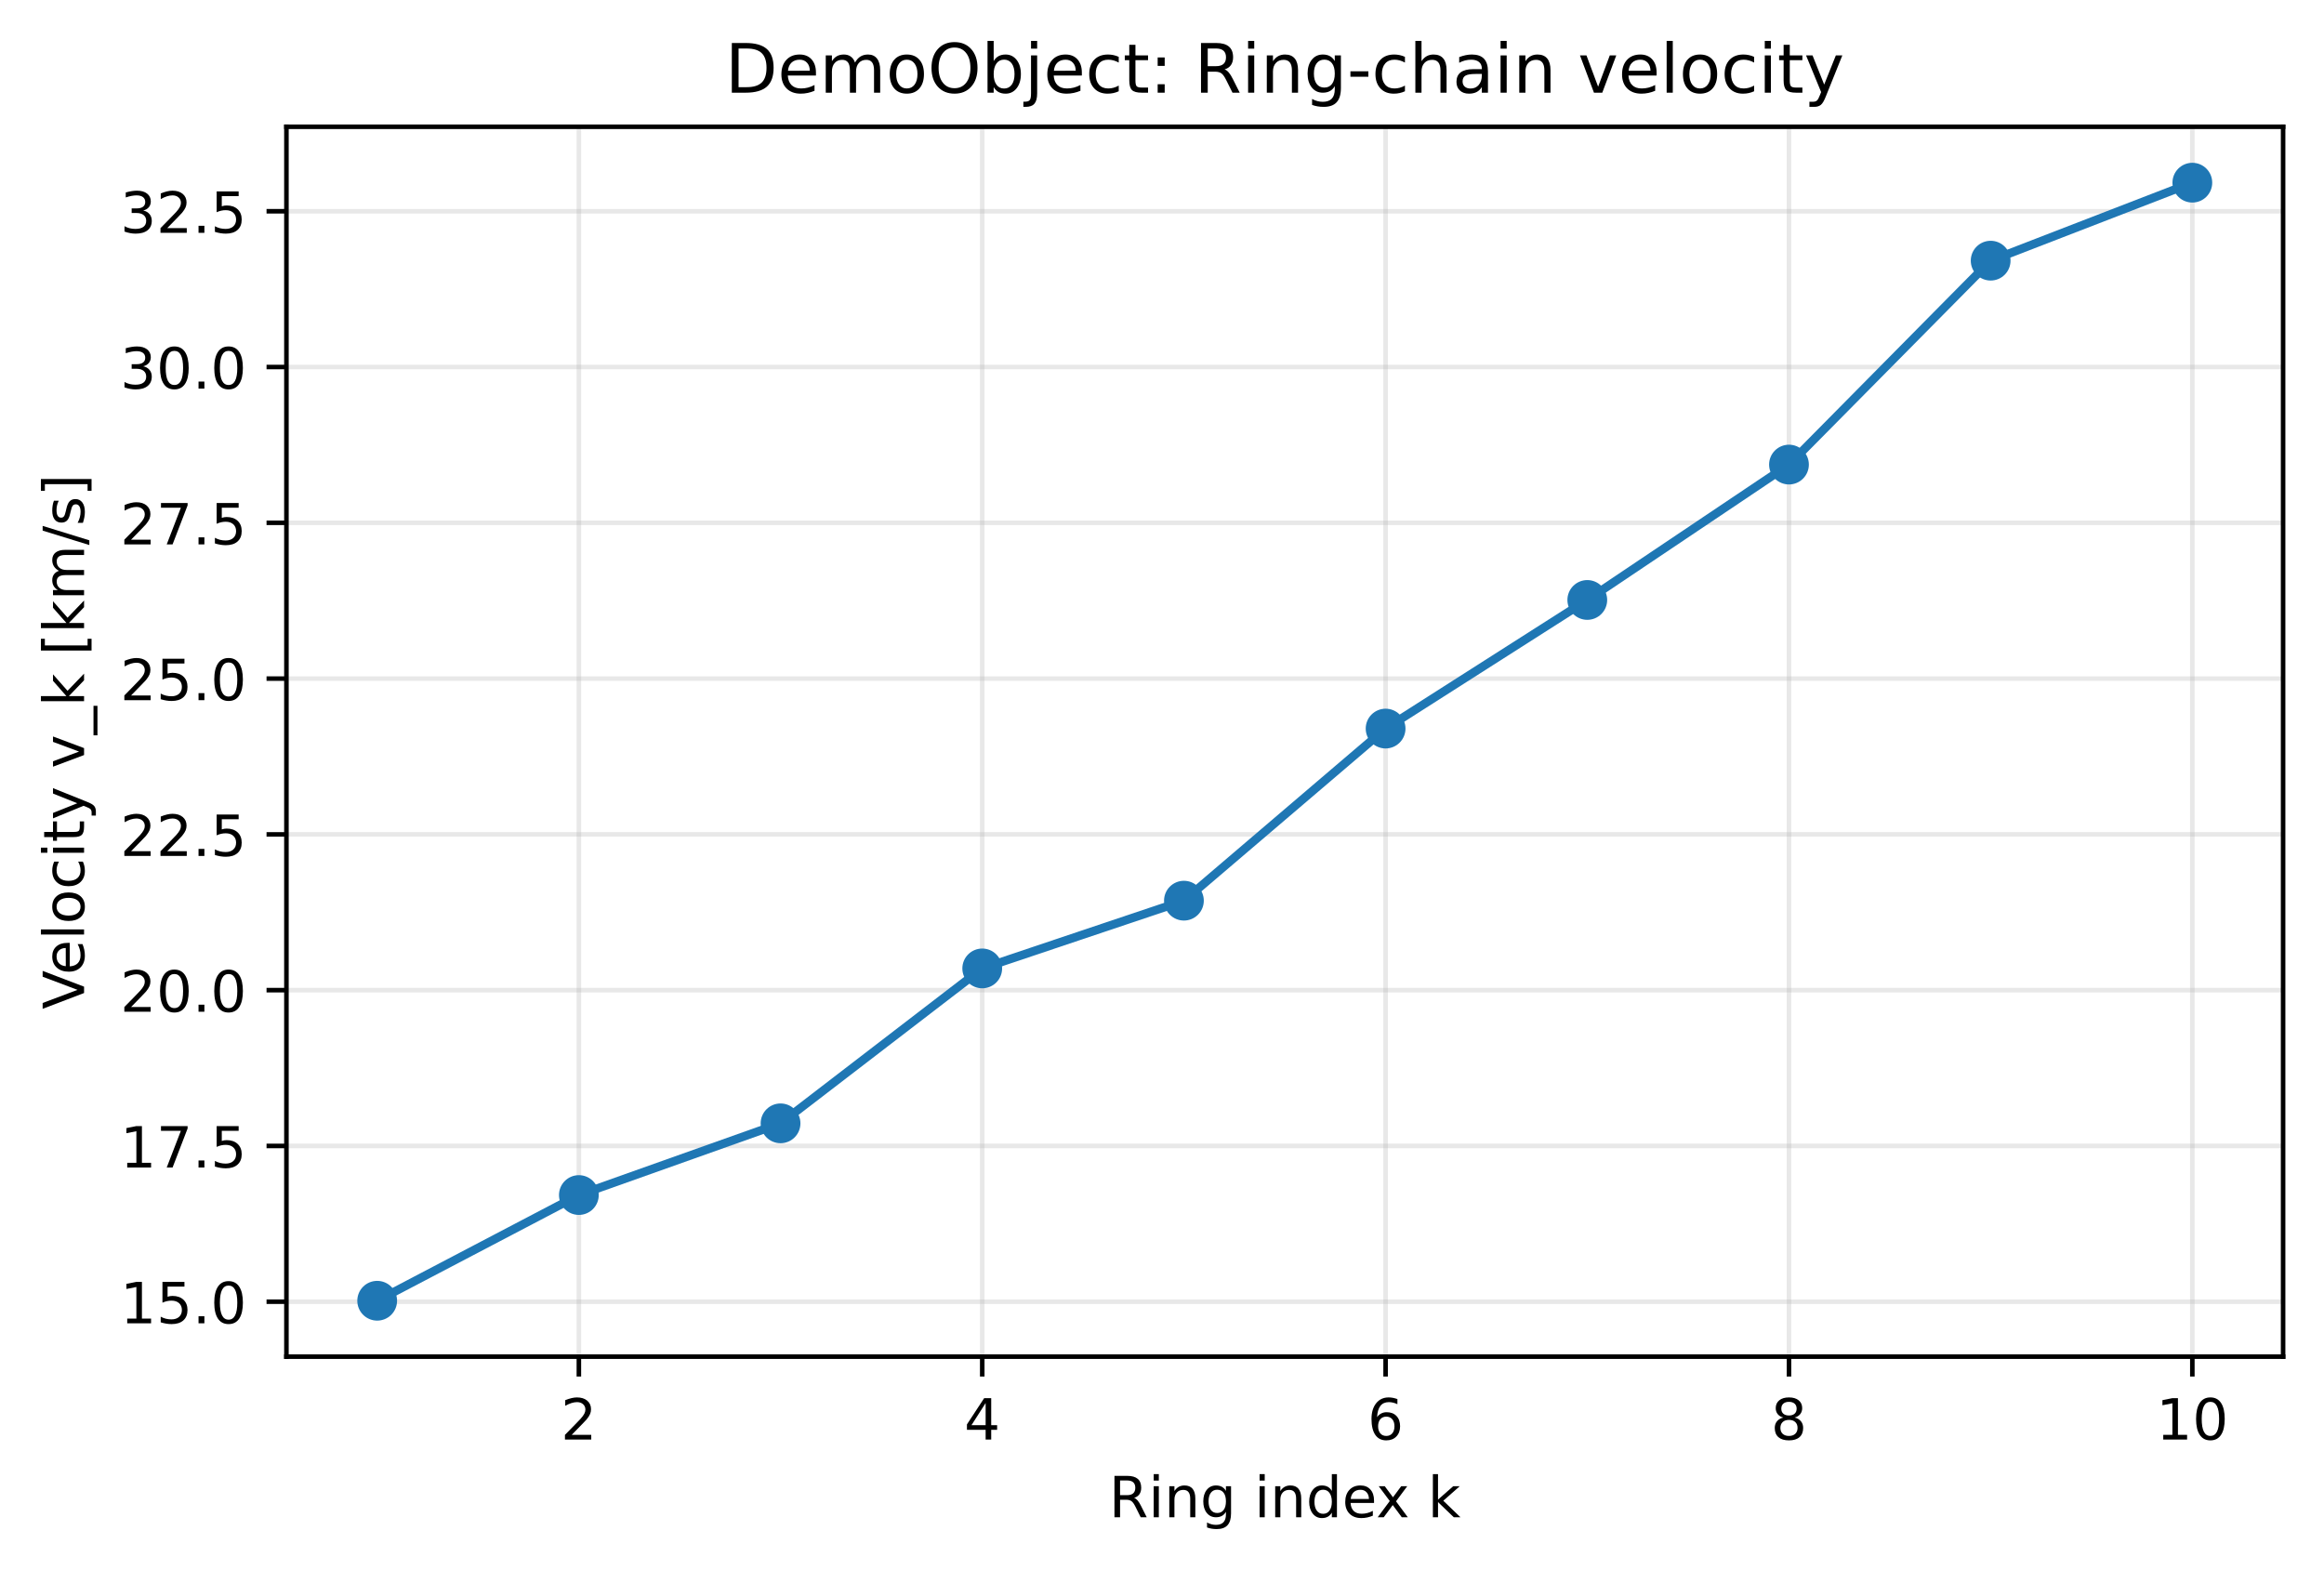
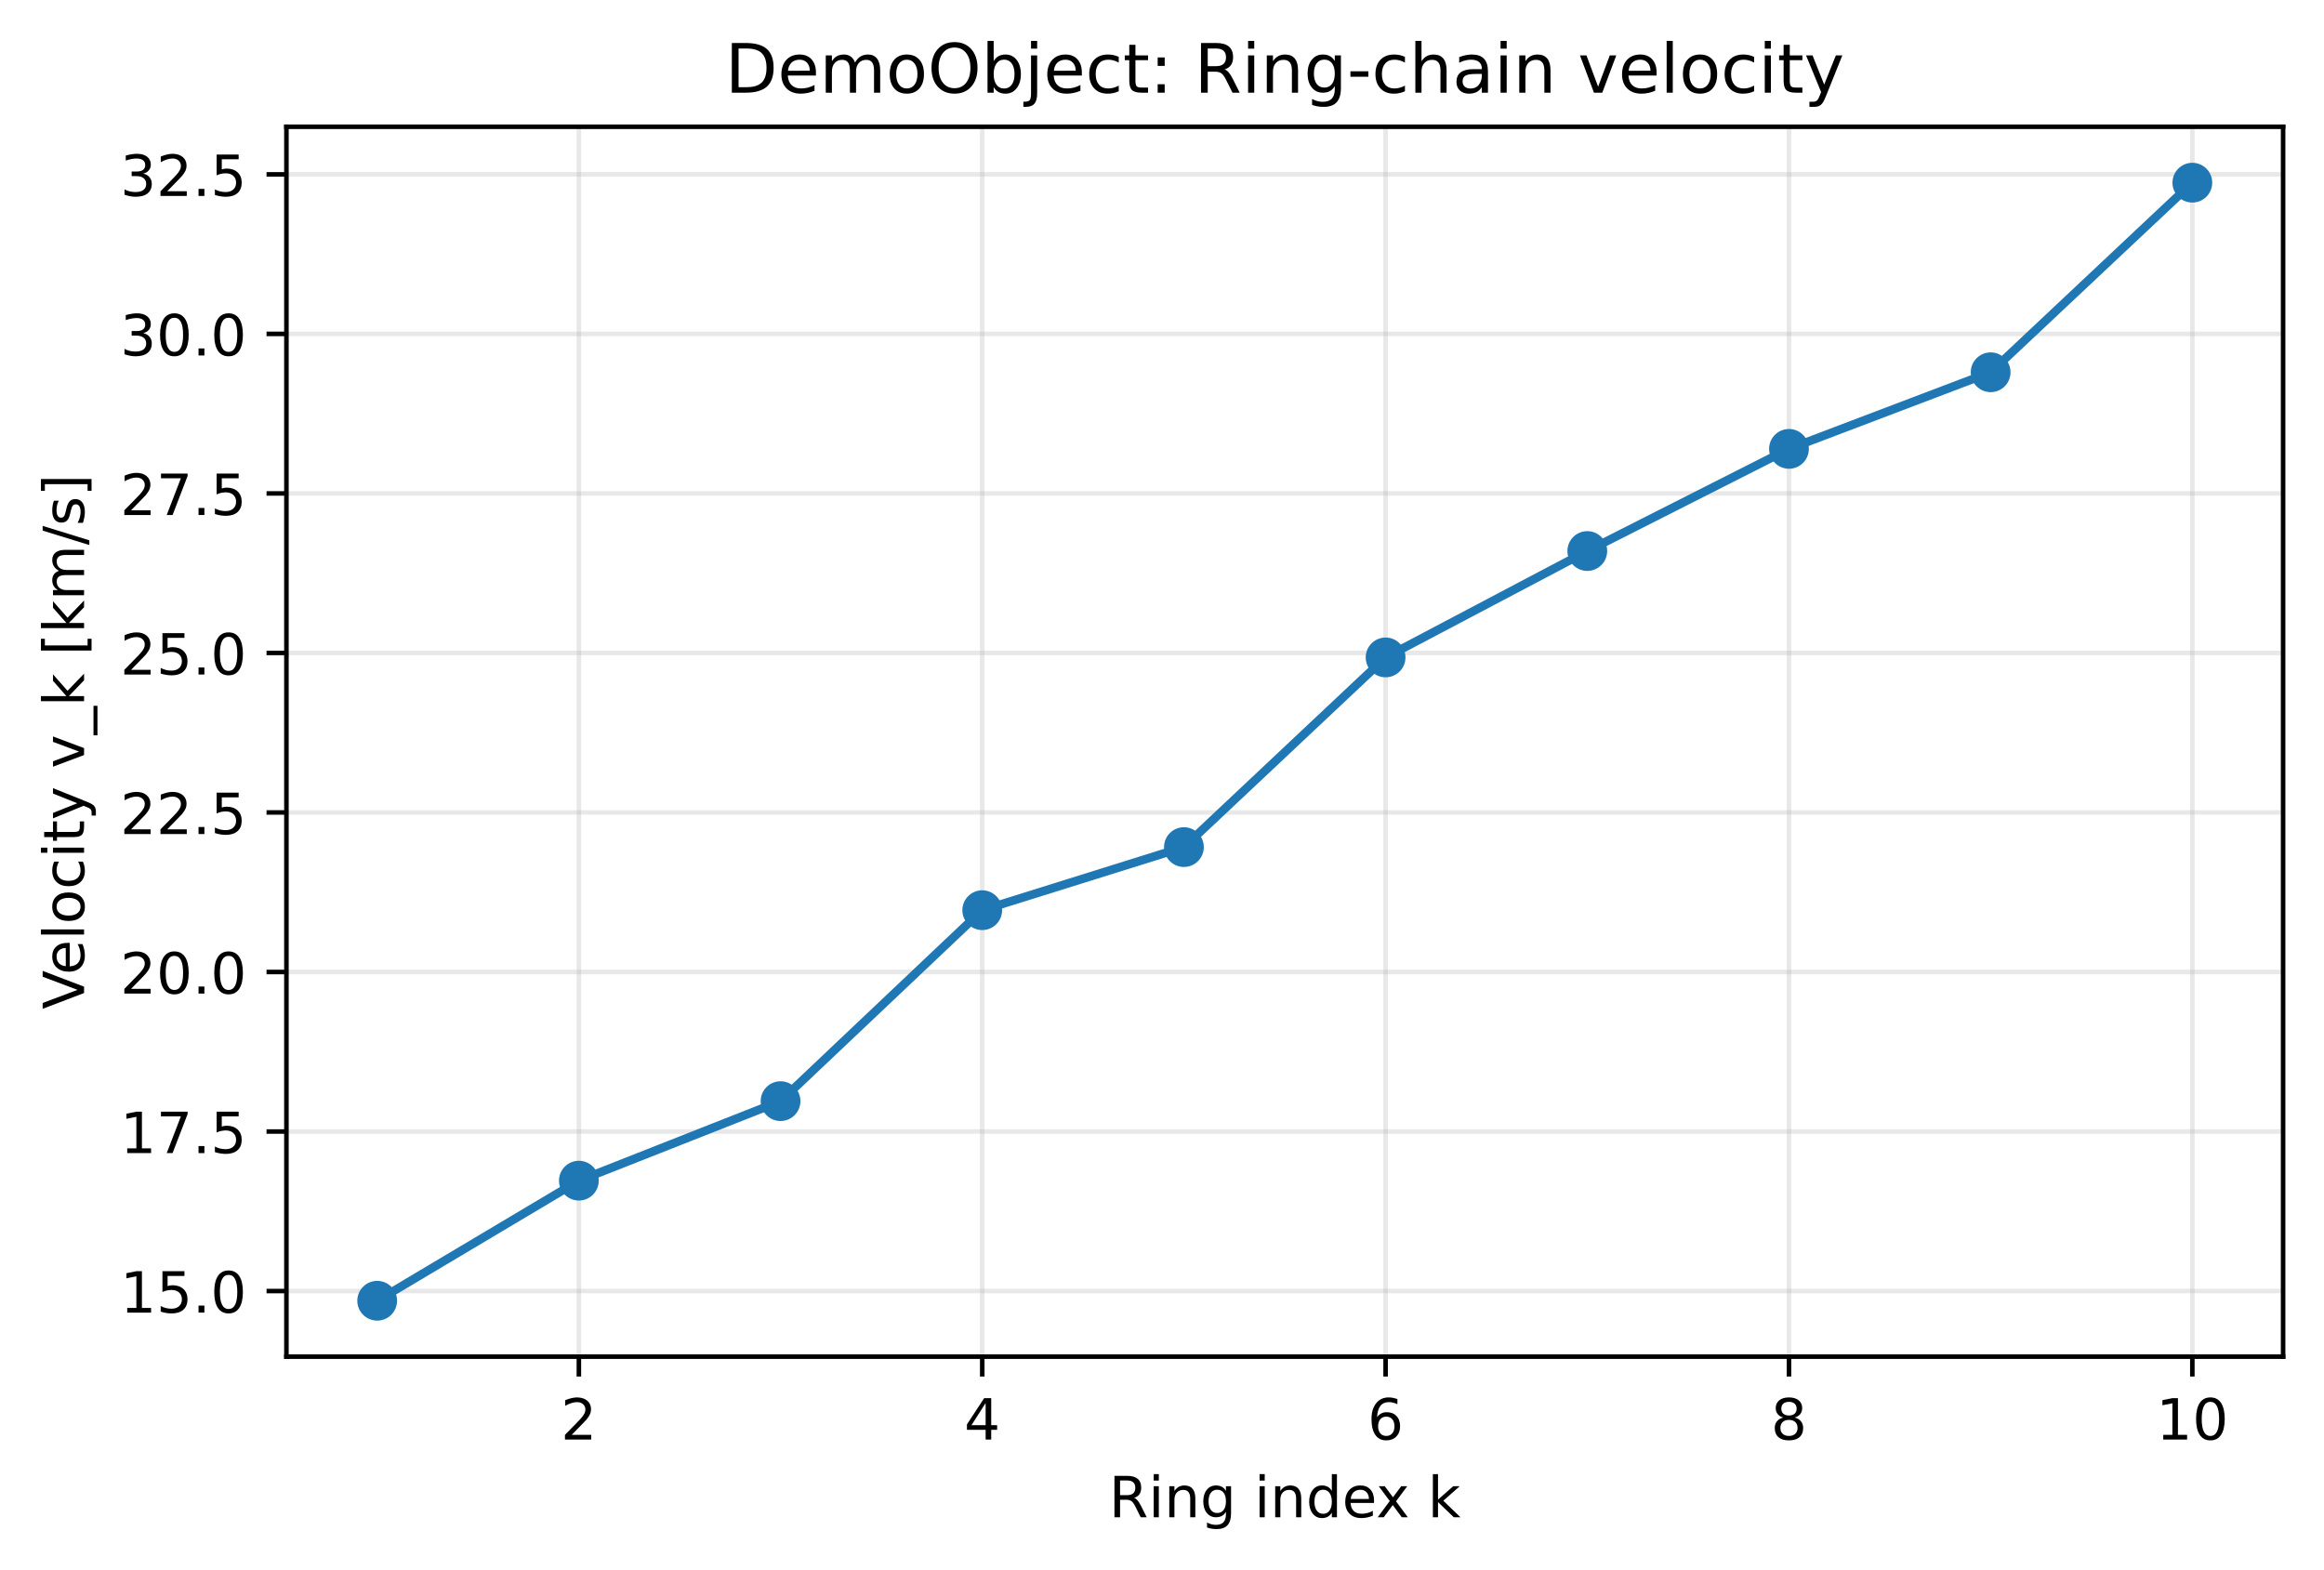
<svg xmlns="http://www.w3.org/2000/svg" xmlns:xlink="http://www.w3.org/1999/xlink" width="409.118pt" height="276.396pt" viewBox="0 0 409.118 276.396" version="1.1">
  <defs>
    <style type="text/css">*{stroke-linejoin: round; stroke-linecap: butt}</style>
  </defs>
  <g id="figure_1">
    <g id="patch_1">
      <path d="M 0 276.396  L 409.118 276.396  L 409.118 0  L 0 0  z " style="fill: #ffffff" />
    </g>
    <g id="axes_1">
      <g id="patch_2">
        <path d="M 50.422 238.84  L 401.918 238.84  L 401.918 22.318  L 50.422 22.318  z " style="fill: #ffffff" />
      </g>
      <g id="matplotlib.axis_1">
        <g id="xtick_1">
          <g id="line2d_1">
-             <path d="M 101.904 238.84  L 101.904 22.318  " clip-path="url(#p3a90d62d83)" style="fill: none; stroke: #b0b0b0; stroke-opacity: 0.3; stroke-width: 0.8; stroke-linecap: square" />
+             <path d="M 101.904 238.84  L 101.904 22.318  " clip-path="url(#p5561b5c5c7)" style="fill: none; stroke: #b0b0b0; stroke-opacity: 0.3; stroke-width: 0.8; stroke-linecap: square" />
          </g>
          <g id="line2d_2">
            <defs>
-               <path id="m80e7e30680" d="M 0 0  L 0 3.5  " style="stroke: #000000; stroke-width: 0.8" />
+               <path id="m9ebbf8b0f2" d="M 0 0  L 0 3.5  " style="stroke: #000000; stroke-width: 0.8" />
            </defs>
            <g>
-               <use xlink:href="#m80e7e30680" x="101.904" y="238.84" style="stroke: #000000; stroke-width: 0.8" />
+               <use xlink:href="#m9ebbf8b0f2" x="101.904" y="238.84" style="stroke: #000000; stroke-width: 0.8" />
            </g>
          </g>
          <g id="text_1">
            <g transform="translate(98.72237 253.4381) scale(0.1 -0.1)">
              <defs>
                <path id="DejaVuSans-32" d="M 1228 531  L 3431 531  L 3431 0  L 469 0  L 469 531  Q 828 903 1448 1529  Q 2069 2156 2228 2338  Q 2531 2678 2651 2914  Q 2772 3150 2772 3378  Q 2772 3750 2511 3984  Q 2250 4219 1831 4219  Q 1534 4219 1204 4116  Q 875 4013 500 3803  L 500 4441  Q 881 4594 1212 4672  Q 1544 4750 1819 4750  Q 2544 4750 2975 4387  Q 3406 4025 3406 3419  Q 3406 3131 3298 2873  Q 3191 2616 2906 2266  Q 2828 2175 2409 1742  Q 1991 1309 1228 531  z " transform="scale(0.015625)" />
              </defs>
              <use xlink:href="#DejaVuSans-32" />
            </g>
          </g>
        </g>
        <g id="xtick_2">
          <g id="line2d_3">
-             <path d="M 172.913 238.84  L 172.913 22.318  " clip-path="url(#p3a90d62d83)" style="fill: none; stroke: #b0b0b0; stroke-opacity: 0.3; stroke-width: 0.8; stroke-linecap: square" />
+             <path d="M 172.913 238.84  L 172.913 22.318  " clip-path="url(#p5561b5c5c7)" style="fill: none; stroke: #b0b0b0; stroke-opacity: 0.3; stroke-width: 0.8; stroke-linecap: square" />
          </g>
          <g id="line2d_4">
            <g>
-               <use xlink:href="#m80e7e30680" x="172.913" y="238.84" style="stroke: #000000; stroke-width: 0.8" />
+               <use xlink:href="#m9ebbf8b0f2" x="172.913" y="238.84" style="stroke: #000000; stroke-width: 0.8" />
            </g>
          </g>
          <g id="text_2">
            <g transform="translate(169.7317 253.4381) scale(0.1 -0.1)">
              <defs>
                <path id="DejaVuSans-34" d="M 2419 4116  L 825 1625  L 2419 1625  L 2419 4116  z M 2253 4666  L 3047 4666  L 3047 1625  L 3713 1625  L 3713 1100  L 3047 1100  L 3047 0  L 2419 0  L 2419 1100  L 313 1100  L 313 1709  L 2253 4666  z " transform="scale(0.015625)" />
              </defs>
              <use xlink:href="#DejaVuSans-34" />
            </g>
          </g>
        </g>
        <g id="xtick_3">
          <g id="line2d_5">
-             <path d="M 243.922 238.84  L 243.922 22.318  " clip-path="url(#p3a90d62d83)" style="fill: none; stroke: #b0b0b0; stroke-opacity: 0.3; stroke-width: 0.8; stroke-linecap: square" />
+             <path d="M 243.922 238.84  L 243.922 22.318  " clip-path="url(#p5561b5c5c7)" style="fill: none; stroke: #b0b0b0; stroke-opacity: 0.3; stroke-width: 0.8; stroke-linecap: square" />
          </g>
          <g id="line2d_6">
            <g>
-               <use xlink:href="#m80e7e30680" x="243.922" y="238.84" style="stroke: #000000; stroke-width: 0.8" />
+               <use xlink:href="#m9ebbf8b0f2" x="243.922" y="238.84" style="stroke: #000000; stroke-width: 0.8" />
            </g>
          </g>
          <g id="text_3">
            <g transform="translate(240.741 253.4381) scale(0.1 -0.1)">
              <defs>
                <path id="DejaVuSans-36" d="M 2113 2584  Q 1688 2584 1439 2293  Q 1191 2003 1191 1497  Q 1191 994 1439 701  Q 1688 409 2113 409  Q 2538 409 2786 701  Q 3034 994 3034 1497  Q 3034 2003 2786 2293  Q 2538 2584 2113 2584  z M 3366 4563  L 3366 3988  Q 3128 4100 2886 4159  Q 2644 4219 2406 4219  Q 1781 4219 1451 3797  Q 1122 3375 1075 2522  Q 1259 2794 1537 2939  Q 1816 3084 2150 3084  Q 2853 3084 3261 2657  Q 3669 2231 3669 1497  Q 3669 778 3244 343  Q 2819 -91 2113 -91  Q 1303 -91 875 529  Q 447 1150 447 2328  Q 447 3434 972 4092  Q 1497 4750 2381 4750  Q 2619 4750 2861 4703  Q 3103 4656 3366 4563  z " transform="scale(0.015625)" />
              </defs>
              <use xlink:href="#DejaVuSans-36" />
            </g>
          </g>
        </g>
        <g id="xtick_4">
          <g id="line2d_7">
-             <path d="M 314.932 238.84  L 314.932 22.318  " clip-path="url(#p3a90d62d83)" style="fill: none; stroke: #b0b0b0; stroke-opacity: 0.3; stroke-width: 0.8; stroke-linecap: square" />
+             <path d="M 314.932 238.84  L 314.932 22.318  " clip-path="url(#p5561b5c5c7)" style="fill: none; stroke: #b0b0b0; stroke-opacity: 0.3; stroke-width: 0.8; stroke-linecap: square" />
          </g>
          <g id="line2d_8">
            <g>
-               <use xlink:href="#m80e7e30680" x="314.932" y="238.84" style="stroke: #000000; stroke-width: 0.8" />
+               <use xlink:href="#m9ebbf8b0f2" x="314.932" y="238.84" style="stroke: #000000; stroke-width: 0.8" />
            </g>
          </g>
          <g id="text_4">
            <g transform="translate(311.7503 253.4381) scale(0.1 -0.1)">
              <defs>
                <path id="DejaVuSans-38" d="M 2034 2216  Q 1584 2216 1326 1975  Q 1069 1734 1069 1313  Q 1069 891 1326 650  Q 1584 409 2034 409  Q 2484 409 2743 651  Q 3003 894 3003 1313  Q 3003 1734 2745 1975  Q 2488 2216 2034 2216  z M 1403 2484  Q 997 2584 770 2862  Q 544 3141 544 3541  Q 544 4100 942 4425  Q 1341 4750 2034 4750  Q 2731 4750 3128 4425  Q 3525 4100 3525 3541  Q 3525 3141 3298 2862  Q 3072 2584 2669 2484  Q 3125 2378 3379 2068  Q 3634 1759 3634 1313  Q 3634 634 3220 271  Q 2806 -91 2034 -91  Q 1263 -91 848 271  Q 434 634 434 1313  Q 434 1759 690 2068  Q 947 2378 1403 2484  z M 1172 3481  Q 1172 3119 1398 2916  Q 1625 2713 2034 2713  Q 2441 2713 2670 2916  Q 2900 3119 2900 3481  Q 2900 3844 2670 4047  Q 2441 4250 2034 4250  Q 1625 4250 1398 4047  Q 1172 3844 1172 3481  z " transform="scale(0.015625)" />
              </defs>
              <use xlink:href="#DejaVuSans-38" />
            </g>
          </g>
        </g>
        <g id="xtick_5">
          <g id="line2d_9">
-             <path d="M 385.941 238.84  L 385.941 22.318  " clip-path="url(#p3a90d62d83)" style="fill: none; stroke: #b0b0b0; stroke-opacity: 0.3; stroke-width: 0.8; stroke-linecap: square" />
+             <path d="M 385.941 238.84  L 385.941 22.318  " clip-path="url(#p5561b5c5c7)" style="fill: none; stroke: #b0b0b0; stroke-opacity: 0.3; stroke-width: 0.8; stroke-linecap: square" />
          </g>
          <g id="line2d_10">
            <g>
-               <use xlink:href="#m80e7e30680" x="385.941" y="238.84" style="stroke: #000000; stroke-width: 0.8" />
+               <use xlink:href="#m9ebbf8b0f2" x="385.941" y="238.84" style="stroke: #000000; stroke-width: 0.8" />
            </g>
          </g>
          <g id="text_5">
            <g transform="translate(379.5783 253.4381) scale(0.1 -0.1)">
              <defs>
                <path id="DejaVuSans-31" d="M 794 531  L 1825 531  L 1825 4091  L 703 3866  L 703 4441  L 1819 4666  L 2450 4666  L 2450 531  L 3481 531  L 3481 0  L 794 0  L 794 531  z " transform="scale(0.015625)" />
                <path id="DejaVuSans-30" d="M 2034 4250  Q 1547 4250 1301 3770  Q 1056 3291 1056 2328  Q 1056 1369 1301 889  Q 1547 409 2034 409  Q 2525 409 2770 889  Q 3016 1369 3016 2328  Q 3016 3291 2770 3770  Q 2525 4250 2034 4250  z M 2034 4750  Q 2819 4750 3233 4129  Q 3647 3509 3647 2328  Q 3647 1150 3233 529  Q 2819 -91 2034 -91  Q 1250 -91 836 529  Q 422 1150 422 2328  Q 422 3509 836 4129  Q 1250 4750 2034 4750  z " transform="scale(0.015625)" />
              </defs>
              <use xlink:href="#DejaVuSans-31" />
              <use xlink:href="#DejaVuSans-30" transform="translate(63.62305 0)" />
            </g>
          </g>
        </g>
        <g id="text_6">
          <g transform="translate(195.2098 267.1163) scale(0.1 -0.1)">
            <defs>
              <path id="DejaVuSans-52" d="M 2841 2188  Q 3044 2119 3236 1894  Q 3428 1669 3622 1275  L 4263 0  L 3584 0  L 2988 1197  Q 2756 1666 2539 1819  Q 2322 1972 1947 1972  L 1259 1972  L 1259 0  L 628 0  L 628 4666  L 2053 4666  Q 2853 4666 3247 4331  Q 3641 3997 3641 3322  Q 3641 2881 3436 2590  Q 3231 2300 2841 2188  z M 1259 4147  L 1259 2491  L 2053 2491  Q 2509 2491 2742 2702  Q 2975 2913 2975 3322  Q 2975 3731 2742 3939  Q 2509 4147 2053 4147  L 1259 4147  z " transform="scale(0.015625)" />
              <path id="DejaVuSans-69" d="M 603 3500  L 1178 3500  L 1178 0  L 603 0  L 603 3500  z M 603 4863  L 1178 4863  L 1178 4134  L 603 4134  L 603 4863  z " transform="scale(0.015625)" />
              <path id="DejaVuSans-6e" d="M 3513 2113  L 3513 0  L 2938 0  L 2938 2094  Q 2938 2591 2744 2837  Q 2550 3084 2163 3084  Q 1697 3084 1428 2787  Q 1159 2491 1159 1978  L 1159 0  L 581 0  L 581 3500  L 1159 3500  L 1159 2956  Q 1366 3272 1645 3428  Q 1925 3584 2291 3584  Q 2894 3584 3203 3211  Q 3513 2838 3513 2113  z " transform="scale(0.015625)" />
              <path id="DejaVuSans-67" d="M 2906 1791  Q 2906 2416 2648 2759  Q 2391 3103 1925 3103  Q 1463 3103 1205 2759  Q 947 2416 947 1791  Q 947 1169 1205 825  Q 1463 481 1925 481  Q 2391 481 2648 825  Q 2906 1169 2906 1791  z M 3481 434  Q 3481 -459 3084 -895  Q 2688 -1331 1869 -1331  Q 1566 -1331 1297 -1286  Q 1028 -1241 775 -1147  L 775 -588  Q 1028 -725 1275 -790  Q 1522 -856 1778 -856  Q 2344 -856 2625 -561  Q 2906 -266 2906 331  L 2906 616  Q 2728 306 2450 153  Q 2172 0 1784 0  Q 1141 0 747 490  Q 353 981 353 1791  Q 353 2603 747 3093  Q 1141 3584 1784 3584  Q 2172 3584 2450 3431  Q 2728 3278 2906 2969  L 2906 3500  L 3481 3500  L 3481 434  z " transform="scale(0.015625)" />
              <path id="DejaVuSans-20" transform="scale(0.015625)" />
              <path id="DejaVuSans-64" d="M 2906 2969  L 2906 4863  L 3481 4863  L 3481 0  L 2906 0  L 2906 525  Q 2725 213 2448 61  Q 2172 -91 1784 -91  Q 1150 -91 751 415  Q 353 922 353 1747  Q 353 2572 751 3078  Q 1150 3584 1784 3584  Q 2172 3584 2448 3432  Q 2725 3281 2906 2969  z M 947 1747  Q 947 1113 1208 752  Q 1469 391 1925 391  Q 2381 391 2643 752  Q 2906 1113 2906 1747  Q 2906 2381 2643 2742  Q 2381 3103 1925 3103  Q 1469 3103 1208 2742  Q 947 2381 947 1747  z " transform="scale(0.015625)" />
              <path id="DejaVuSans-65" d="M 3597 1894  L 3597 1613  L 953 1613  Q 991 1019 1311 708  Q 1631 397 2203 397  Q 2534 397 2845 478  Q 3156 559 3463 722  L 3463 178  Q 3153 47 2828 -22  Q 2503 -91 2169 -91  Q 1331 -91 842 396  Q 353 884 353 1716  Q 353 2575 817 3079  Q 1281 3584 2069 3584  Q 2775 3584 3186 3129  Q 3597 2675 3597 1894  z M 3022 2063  Q 3016 2534 2758 2815  Q 2500 3097 2075 3097  Q 1594 3097 1305 2825  Q 1016 2553 972 2059  L 3022 2063  z " transform="scale(0.015625)" />
              <path id="DejaVuSans-78" d="M 3513 3500  L 2247 1797  L 3578 0  L 2900 0  L 1881 1375  L 863 0  L 184 0  L 1544 1831  L 300 3500  L 978 3500  L 1906 2253  L 2834 3500  L 3513 3500  z " transform="scale(0.015625)" />
              <path id="DejaVuSans-6b" d="M 581 4863  L 1159 4863  L 1159 1991  L 2875 3500  L 3609 3500  L 1753 1863  L 3688 0  L 2938 0  L 1159 1709  L 1159 0  L 581 0  L 581 4863  z " transform="scale(0.015625)" />
            </defs>
            <use xlink:href="#DejaVuSans-52" />
            <use xlink:href="#DejaVuSans-69" transform="translate(69.48242 0)" />
            <use xlink:href="#DejaVuSans-6e" transform="translate(97.26562 0)" />
            <use xlink:href="#DejaVuSans-67" transform="translate(160.6445 0)" />
            <use xlink:href="#DejaVuSans-20" transform="translate(224.1211 0)" />
            <use xlink:href="#DejaVuSans-69" transform="translate(255.9082 0)" />
            <use xlink:href="#DejaVuSans-6e" transform="translate(283.6914 0)" />
            <use xlink:href="#DejaVuSans-64" transform="translate(347.0703 0)" />
            <use xlink:href="#DejaVuSans-65" transform="translate(410.5469 0)" />
            <use xlink:href="#DejaVuSans-78" transform="translate(470.3203 0)" />
            <use xlink:href="#DejaVuSans-20" transform="translate(529.5 0)" />
            <use xlink:href="#DejaVuSans-6b" transform="translate(561.2871 0)" />
          </g>
        </g>
      </g>
      <g id="matplotlib.axis_2">
        <g id="ytick_1">
          <g id="line2d_11">
-             <path d="M 50.422 229.168  L 401.918 229.168  " clip-path="url(#p3a90d62d83)" style="fill: none; stroke: #b0b0b0; stroke-opacity: 0.3; stroke-width: 0.8; stroke-linecap: square" />
+             <path d="M 50.422 227.289  L 401.918 227.289  " clip-path="url(#p5561b5c5c7)" style="fill: none; stroke: #b0b0b0; stroke-opacity: 0.3; stroke-width: 0.8; stroke-linecap: square" />
          </g>
          <g id="line2d_12">
            <defs>
-               <path id="m6d4728b124" d="M 0 0  L -3.5 0  " style="stroke: #000000; stroke-width: 0.8" />
+               <path id="m8da4831e00" d="M 0 0  L -3.5 0  " style="stroke: #000000; stroke-width: 0.8" />
            </defs>
            <g>
-               <use xlink:href="#m6d4728b124" x="50.422" y="229.168" style="stroke: #000000; stroke-width: 0.8" />
+               <use xlink:href="#m8da4831e00" x="50.422" y="227.289" style="stroke: #000000; stroke-width: 0.8" />
            </g>
          </g>
          <g id="text_7">
-             <g transform="translate(21.15625 232.967) scale(0.1 -0.1)">
+             <g transform="translate(21.15625 231.0881) scale(0.1 -0.1)">
              <defs>
                <path id="DejaVuSans-35" d="M 691 4666  L 3169 4666  L 3169 4134  L 1269 4134  L 1269 2991  Q 1406 3038 1543 3061  Q 1681 3084 1819 3084  Q 2600 3084 3056 2656  Q 3513 2228 3513 1497  Q 3513 744 3044 326  Q 2575 -91 1722 -91  Q 1428 -91 1123 -41  Q 819 9 494 109  L 494 744  Q 775 591 1075 516  Q 1375 441 1709 441  Q 2250 441 2565 725  Q 2881 1009 2881 1497  Q 2881 1984 2565 2268  Q 2250 2553 1709 2553  Q 1456 2553 1204 2497  Q 953 2441 691 2322  L 691 4666  z " transform="scale(0.015625)" />
                <path id="DejaVuSans-2e" d="M 684 794  L 1344 794  L 1344 0  L 684 0  L 684 794  z " transform="scale(0.015625)" />
              </defs>
              <use xlink:href="#DejaVuSans-31" />
              <use xlink:href="#DejaVuSans-35" transform="translate(63.62305 0)" />
              <use xlink:href="#DejaVuSans-2e" transform="translate(127.2461 0)" />
              <use xlink:href="#DejaVuSans-30" transform="translate(159.0332 0)" />
            </g>
          </g>
        </g>
        <g id="ytick_2">
          <g id="line2d_13">
-             <path d="M 50.422 201.743  L 401.918 201.743  " clip-path="url(#p3a90d62d83)" style="fill: none; stroke: #b0b0b0; stroke-opacity: 0.3; stroke-width: 0.8; stroke-linecap: square" />
+             <path d="M 50.422 199.205  L 401.918 199.205  " clip-path="url(#p5561b5c5c7)" style="fill: none; stroke: #b0b0b0; stroke-opacity: 0.3; stroke-width: 0.8; stroke-linecap: square" />
          </g>
          <g id="line2d_14">
            <g>
-               <use xlink:href="#m6d4728b124" x="50.422" y="201.743" style="stroke: #000000; stroke-width: 0.8" />
+               <use xlink:href="#m8da4831e00" x="50.422" y="199.205" style="stroke: #000000; stroke-width: 0.8" />
            </g>
          </g>
          <g id="text_8">
-             <g transform="translate(21.15625 205.5418) scale(0.1 -0.1)">
+             <g transform="translate(21.15625 203.0039) scale(0.1 -0.1)">
              <defs>
                <path id="DejaVuSans-37" d="M 525 4666  L 3525 4666  L 3525 4397  L 1831 0  L 1172 0  L 2766 4134  L 525 4134  L 525 4666  z " transform="scale(0.015625)" />
              </defs>
              <use xlink:href="#DejaVuSans-31" />
              <use xlink:href="#DejaVuSans-37" transform="translate(63.62305 0)" />
              <use xlink:href="#DejaVuSans-2e" transform="translate(127.2461 0)" />
              <use xlink:href="#DejaVuSans-35" transform="translate(159.0332 0)" />
            </g>
          </g>
        </g>
        <g id="ytick_3">
          <g id="line2d_15">
-             <path d="M 50.422 174.317  L 401.918 174.317  " clip-path="url(#p3a90d62d83)" style="fill: none; stroke: #b0b0b0; stroke-opacity: 0.3; stroke-width: 0.8; stroke-linecap: square" />
+             <path d="M 50.422 171.12  L 401.918 171.12  " clip-path="url(#p5561b5c5c7)" style="fill: none; stroke: #b0b0b0; stroke-opacity: 0.3; stroke-width: 0.8; stroke-linecap: square" />
          </g>
          <g id="line2d_16">
            <g>
-               <use xlink:href="#m6d4728b124" x="50.422" y="174.317" style="stroke: #000000; stroke-width: 0.8" />
+               <use xlink:href="#m8da4831e00" x="50.422" y="171.12" style="stroke: #000000; stroke-width: 0.8" />
            </g>
          </g>
          <g id="text_9">
-             <g transform="translate(21.15625 178.1165) scale(0.1 -0.1)">
+             <g transform="translate(21.15625 174.9196) scale(0.1 -0.1)">
              <use xlink:href="#DejaVuSans-32" />
              <use xlink:href="#DejaVuSans-30" transform="translate(63.62305 0)" />
              <use xlink:href="#DejaVuSans-2e" transform="translate(127.2461 0)" />
              <use xlink:href="#DejaVuSans-30" transform="translate(159.0332 0)" />
            </g>
          </g>
        </g>
        <g id="ytick_4">
          <g id="line2d_17">
-             <path d="M 50.422 146.892  L 401.918 146.892  " clip-path="url(#p3a90d62d83)" style="fill: none; stroke: #b0b0b0; stroke-opacity: 0.3; stroke-width: 0.8; stroke-linecap: square" />
+             <path d="M 50.422 143.036  L 401.918 143.036  " clip-path="url(#p5561b5c5c7)" style="fill: none; stroke: #b0b0b0; stroke-opacity: 0.3; stroke-width: 0.8; stroke-linecap: square" />
          </g>
          <g id="line2d_18">
            <g>
-               <use xlink:href="#m6d4728b124" x="50.422" y="146.892" style="stroke: #000000; stroke-width: 0.8" />
+               <use xlink:href="#m8da4831e00" x="50.422" y="143.036" style="stroke: #000000; stroke-width: 0.8" />
            </g>
          </g>
          <g id="text_10">
-             <g transform="translate(21.15625 150.6913) scale(0.1 -0.1)">
+             <g transform="translate(21.15625 146.8353) scale(0.1 -0.1)">
              <use xlink:href="#DejaVuSans-32" />
              <use xlink:href="#DejaVuSans-32" transform="translate(63.62305 0)" />
              <use xlink:href="#DejaVuSans-2e" transform="translate(127.2461 0)" />
              <use xlink:href="#DejaVuSans-35" transform="translate(159.0332 0)" />
            </g>
          </g>
        </g>
        <g id="ytick_5">
          <g id="line2d_19">
-             <path d="M 50.422 119.467  L 401.918 119.467  " clip-path="url(#p3a90d62d83)" style="fill: none; stroke: #b0b0b0; stroke-opacity: 0.3; stroke-width: 0.8; stroke-linecap: square" />
+             <path d="M 50.422 114.952  L 401.918 114.952  " clip-path="url(#p5561b5c5c7)" style="fill: none; stroke: #b0b0b0; stroke-opacity: 0.3; stroke-width: 0.8; stroke-linecap: square" />
          </g>
          <g id="line2d_20">
            <g>
-               <use xlink:href="#m6d4728b124" x="50.422" y="119.467" style="stroke: #000000; stroke-width: 0.8" />
+               <use xlink:href="#m8da4831e00" x="50.422" y="114.952" style="stroke: #000000; stroke-width: 0.8" />
            </g>
          </g>
          <g id="text_11">
-             <g transform="translate(21.15625 123.2661) scale(0.1 -0.1)">
+             <g transform="translate(21.15625 118.7511) scale(0.1 -0.1)">
              <use xlink:href="#DejaVuSans-32" />
              <use xlink:href="#DejaVuSans-35" transform="translate(63.62305 0)" />
              <use xlink:href="#DejaVuSans-2e" transform="translate(127.2461 0)" />
              <use xlink:href="#DejaVuSans-30" transform="translate(159.0332 0)" />
            </g>
          </g>
        </g>
        <g id="ytick_6">
          <g id="line2d_21">
-             <path d="M 50.422 92.042  L 401.918 92.042  " clip-path="url(#p3a90d62d83)" style="fill: none; stroke: #b0b0b0; stroke-opacity: 0.3; stroke-width: 0.8; stroke-linecap: square" />
+             <path d="M 50.422 86.868  L 401.918 86.868  " clip-path="url(#p5561b5c5c7)" style="fill: none; stroke: #b0b0b0; stroke-opacity: 0.3; stroke-width: 0.8; stroke-linecap: square" />
          </g>
          <g id="line2d_22">
            <g>
-               <use xlink:href="#m6d4728b124" x="50.422" y="92.042" style="stroke: #000000; stroke-width: 0.8" />
+               <use xlink:href="#m8da4831e00" x="50.422" y="86.868" style="stroke: #000000; stroke-width: 0.8" />
            </g>
          </g>
          <g id="text_12">
-             <g transform="translate(21.15625 95.84088) scale(0.1 -0.1)">
+             <g transform="translate(21.15625 90.6668) scale(0.1 -0.1)">
              <use xlink:href="#DejaVuSans-32" />
              <use xlink:href="#DejaVuSans-37" transform="translate(63.62305 0)" />
              <use xlink:href="#DejaVuSans-2e" transform="translate(127.2461 0)" />
              <use xlink:href="#DejaVuSans-35" transform="translate(159.0332 0)" />
            </g>
          </g>
        </g>
        <g id="ytick_7">
          <g id="line2d_23">
-             <path d="M 50.422 64.616  L 401.918 64.616  " clip-path="url(#p3a90d62d83)" style="fill: none; stroke: #b0b0b0; stroke-opacity: 0.3; stroke-width: 0.8; stroke-linecap: square" />
+             <path d="M 50.422 58.783  L 401.918 58.783  " clip-path="url(#p5561b5c5c7)" style="fill: none; stroke: #b0b0b0; stroke-opacity: 0.3; stroke-width: 0.8; stroke-linecap: square" />
          </g>
          <g id="line2d_24">
            <g>
-               <use xlink:href="#m6d4728b124" x="50.422" y="64.616" style="stroke: #000000; stroke-width: 0.8" />
+               <use xlink:href="#m8da4831e00" x="50.422" y="58.783" style="stroke: #000000; stroke-width: 0.8" />
            </g>
          </g>
          <g id="text_13">
-             <g transform="translate(21.15625 68.41566) scale(0.1 -0.1)">
+             <g transform="translate(21.15625 62.58254) scale(0.1 -0.1)">
              <defs>
                <path id="DejaVuSans-33" d="M 2597 2516  Q 3050 2419 3304 2112  Q 3559 1806 3559 1356  Q 3559 666 3084 287  Q 2609 -91 1734 -91  Q 1441 -91 1130 -33  Q 819 25 488 141  L 488 750  Q 750 597 1062 519  Q 1375 441 1716 441  Q 2309 441 2620 675  Q 2931 909 2931 1356  Q 2931 1769 2642 2001  Q 2353 2234 1838 2234  L 1294 2234  L 1294 2753  L 1863 2753  Q 2328 2753 2575 2939  Q 2822 3125 2822 3475  Q 2822 3834 2567 4026  Q 2313 4219 1838 4219  Q 1578 4219 1281 4162  Q 984 4106 628 3988  L 628 4550  Q 988 4650 1302 4700  Q 1616 4750 1894 4750  Q 2613 4750 3031 4423  Q 3450 4097 3450 3541  Q 3450 3153 3228 2886  Q 3006 2619 2597 2516  z " transform="scale(0.015625)" />
              </defs>
              <use xlink:href="#DejaVuSans-33" />
              <use xlink:href="#DejaVuSans-30" transform="translate(63.62305 0)" />
              <use xlink:href="#DejaVuSans-2e" transform="translate(127.2461 0)" />
              <use xlink:href="#DejaVuSans-30" transform="translate(159.0332 0)" />
            </g>
          </g>
        </g>
        <g id="ytick_8">
          <g id="line2d_25">
-             <path d="M 50.422 37.191  L 401.918 37.191  " clip-path="url(#p3a90d62d83)" style="fill: none; stroke: #b0b0b0; stroke-opacity: 0.3; stroke-width: 0.8; stroke-linecap: square" />
+             <path d="M 50.422 30.699  L 401.918 30.699  " clip-path="url(#p5561b5c5c7)" style="fill: none; stroke: #b0b0b0; stroke-opacity: 0.3; stroke-width: 0.8; stroke-linecap: square" />
          </g>
          <g id="line2d_26">
            <g>
-               <use xlink:href="#m6d4728b124" x="50.422" y="37.191" style="stroke: #000000; stroke-width: 0.8" />
+               <use xlink:href="#m8da4831e00" x="50.422" y="30.699" style="stroke: #000000; stroke-width: 0.8" />
            </g>
          </g>
          <g id="text_14">
-             <g transform="translate(21.15625 40.99044) scale(0.1 -0.1)">
+             <g transform="translate(21.15625 34.49827) scale(0.1 -0.1)">
              <use xlink:href="#DejaVuSans-33" />
              <use xlink:href="#DejaVuSans-32" transform="translate(63.62305 0)" />
              <use xlink:href="#DejaVuSans-2e" transform="translate(127.2461 0)" />
              <use xlink:href="#DejaVuSans-35" transform="translate(159.0332 0)" />
            </g>
          </g>
        </g>
        <g id="text_15">
          <g transform="translate(14.79844 177.6836) rotate(-90) scale(0.1 -0.1)">
            <defs>
              <path id="DejaVuSans-56" d="M 1831 0  L 50 4666  L 709 4666  L 2188 738  L 3669 4666  L 4325 4666  L 2547 0  L 1831 0  z " transform="scale(0.015625)" />
              <path id="DejaVuSans-6c" d="M 603 4863  L 1178 4863  L 1178 0  L 603 0  L 603 4863  z " transform="scale(0.015625)" />
              <path id="DejaVuSans-6f" d="M 1959 3097  Q 1497 3097 1228 2736  Q 959 2375 959 1747  Q 959 1119 1226 758  Q 1494 397 1959 397  Q 2419 397 2687 759  Q 2956 1122 2956 1747  Q 2956 2369 2687 2733  Q 2419 3097 1959 3097  z M 1959 3584  Q 2709 3584 3137 3096  Q 3566 2609 3566 1747  Q 3566 888 3137 398  Q 2709 -91 1959 -91  Q 1206 -91 779 398  Q 353 888 353 1747  Q 353 2609 779 3096  Q 1206 3584 1959 3584  z " transform="scale(0.015625)" />
              <path id="DejaVuSans-63" d="M 3122 3366  L 3122 2828  Q 2878 2963 2633 3030  Q 2388 3097 2138 3097  Q 1578 3097 1268 2742  Q 959 2388 959 1747  Q 959 1106 1268 751  Q 1578 397 2138 397  Q 2388 397 2633 464  Q 2878 531 3122 666  L 3122 134  Q 2881 22 2623 -34  Q 2366 -91 2075 -91  Q 1284 -91 818 406  Q 353 903 353 1747  Q 353 2603 823 3093  Q 1294 3584 2113 3584  Q 2378 3584 2631 3529  Q 2884 3475 3122 3366  z " transform="scale(0.015625)" />
              <path id="DejaVuSans-74" d="M 1172 4494  L 1172 3500  L 2356 3500  L 2356 3053  L 1172 3053  L 1172 1153  Q 1172 725 1289 603  Q 1406 481 1766 481  L 2356 481  L 2356 0  L 1766 0  Q 1100 0 847 248  Q 594 497 594 1153  L 594 3053  L 172 3053  L 172 3500  L 594 3500  L 594 4494  L 1172 4494  z " transform="scale(0.015625)" />
              <path id="DejaVuSans-79" d="M 2059 -325  Q 1816 -950 1584 -1140  Q 1353 -1331 966 -1331  L 506 -1331  L 506 -850  L 844 -850  Q 1081 -850 1212 -737  Q 1344 -625 1503 -206  L 1606 56  L 191 3500  L 800 3500  L 1894 763  L 2988 3500  L 3597 3500  L 2059 -325  z " transform="scale(0.015625)" />
              <path id="DejaVuSans-76" d="M 191 3500  L 800 3500  L 1894 563  L 2988 3500  L 3597 3500  L 2284 0  L 1503 0  L 191 3500  z " transform="scale(0.015625)" />
              <path id="DejaVuSans-5f" d="M 3263 -1063  L 3263 -1509  L -63 -1509  L -63 -1063  L 3263 -1063  z " transform="scale(0.015625)" />
              <path id="DejaVuSans-5b" d="M 550 4863  L 1875 4863  L 1875 4416  L 1125 4416  L 1125 -397  L 1875 -397  L 1875 -844  L 550 -844  L 550 4863  z " transform="scale(0.015625)" />
              <path id="DejaVuSans-6d" d="M 3328 2828  Q 3544 3216 3844 3400  Q 4144 3584 4550 3584  Q 5097 3584 5394 3201  Q 5691 2819 5691 2113  L 5691 0  L 5113 0  L 5113 2094  Q 5113 2597 4934 2840  Q 4756 3084 4391 3084  Q 3944 3084 3684 2787  Q 3425 2491 3425 1978  L 3425 0  L 2847 0  L 2847 2094  Q 2847 2600 2669 2842  Q 2491 3084 2119 3084  Q 1678 3084 1418 2786  Q 1159 2488 1159 1978  L 1159 0  L 581 0  L 581 3500  L 1159 3500  L 1159 2956  Q 1356 3278 1631 3431  Q 1906 3584 2284 3584  Q 2666 3584 2933 3390  Q 3200 3197 3328 2828  z " transform="scale(0.015625)" />
              <path id="DejaVuSans-2f" d="M 1625 4666  L 2156 4666  L 531 -594  L 0 -594  L 1625 4666  z " transform="scale(0.015625)" />
              <path id="DejaVuSans-73" d="M 2834 3397  L 2834 2853  Q 2591 2978 2328 3040  Q 2066 3103 1784 3103  Q 1356 3103 1142 2972  Q 928 2841 928 2578  Q 928 2378 1081 2264  Q 1234 2150 1697 2047  L 1894 2003  Q 2506 1872 2764 1633  Q 3022 1394 3022 966  Q 3022 478 2636 193  Q 2250 -91 1575 -91  Q 1294 -91 989 -36  Q 684 19 347 128  L 347 722  Q 666 556 975 473  Q 1284 391 1588 391  Q 1994 391 2212 530  Q 2431 669 2431 922  Q 2431 1156 2273 1281  Q 2116 1406 1581 1522  L 1381 1569  Q 847 1681 609 1914  Q 372 2147 372 2553  Q 372 3047 722 3315  Q 1072 3584 1716 3584  Q 2034 3584 2315 3537  Q 2597 3491 2834 3397  z " transform="scale(0.015625)" />
              <path id="DejaVuSans-5d" d="M 1947 4863  L 1947 -844  L 622 -844  L 622 -397  L 1369 -397  L 1369 4416  L 622 4416  L 622 4863  L 1947 4863  z " transform="scale(0.015625)" />
            </defs>
            <use xlink:href="#DejaVuSans-56" />
            <use xlink:href="#DejaVuSans-65" transform="translate(60.6582 0)" />
            <use xlink:href="#DejaVuSans-6c" transform="translate(122.1816 0)" />
            <use xlink:href="#DejaVuSans-6f" transform="translate(149.9648 0)" />
            <use xlink:href="#DejaVuSans-63" transform="translate(211.1465 0)" />
            <use xlink:href="#DejaVuSans-69" transform="translate(266.127 0)" />
            <use xlink:href="#DejaVuSans-74" transform="translate(293.9102 0)" />
            <use xlink:href="#DejaVuSans-79" transform="translate(333.1191 0)" />
            <use xlink:href="#DejaVuSans-20" transform="translate(392.2988 0)" />
            <use xlink:href="#DejaVuSans-76" transform="translate(424.0859 0)" />
            <use xlink:href="#DejaVuSans-5f" transform="translate(483.2656 0)" />
            <use xlink:href="#DejaVuSans-6b" transform="translate(533.2656 0)" />
            <use xlink:href="#DejaVuSans-20" transform="translate(591.1758 0)" />
            <use xlink:href="#DejaVuSans-5b" transform="translate(622.9629 0)" />
            <use xlink:href="#DejaVuSans-6b" transform="translate(661.9766 0)" />
            <use xlink:href="#DejaVuSans-6d" transform="translate(719.8867 0)" />
            <use xlink:href="#DejaVuSans-2f" transform="translate(817.2988 0)" />
            <use xlink:href="#DejaVuSans-73" transform="translate(850.9902 0)" />
            <use xlink:href="#DejaVuSans-5d" transform="translate(903.0898 0)" />
          </g>
        </g>
      </g>
      <g id="line2d_27">
-         <path d="M 66.399 228.998  L 101.904 210.388  L 137.408 197.765  L 172.913 170.492  L 208.418 158.564  L 243.922 128.267  L 279.427 105.623  L 314.932 81.789  L 350.436 45.89  L 385.941 32.16  " clip-path="url(#p3a90d62d83)" style="fill: none; stroke: #1f77b4; stroke-width: 1.5; stroke-linecap: square" />
+         <path d="M 66.399 228.998  L 101.904 207.856  L 137.408 193.857  L 172.913 160.24  L 208.418 149.133  L 243.922 115.739  L 279.427 97.01  L 314.932 79.024  L 350.436 65.537  L 385.941 32.16  " clip-path="url(#p5561b5c5c7)" style="fill: none; stroke: #1f77b4; stroke-width: 1.5; stroke-linecap: square" />
        <defs>
-           <path id="m6679d9da70" d="M 0 3  C 0.796 3 1.559 2.684 2.121 2.121  C 2.684 1.559 3 0.796 3 0  C 3 -0.796 2.684 -1.559 2.121 -2.121  C 1.559 -2.684 0.796 -3 0 -3  C -0.796 -3 -1.559 -2.684 -2.121 -2.121  C -2.684 -1.559 -3 -0.796 -3 0  C -3 0.796 -2.684 1.559 -2.121 2.121  C -1.559 2.684 -0.796 3 0 3  z " style="stroke: #1f77b4" />
+           <path id="mce5f8c5c57" d="M 0 3  C 0.796 3 1.559 2.684 2.121 2.121  C 2.684 1.559 3 0.796 3 0  C 3 -0.796 2.684 -1.559 2.121 -2.121  C 1.559 -2.684 0.796 -3 0 -3  C -0.796 -3 -1.559 -2.684 -2.121 -2.121  C -2.684 -1.559 -3 -0.796 -3 0  C -3 0.796 -2.684 1.559 -2.121 2.121  C -1.559 2.684 -0.796 3 0 3  z " style="stroke: #1f77b4" />
        </defs>
-         <g clip-path="url(#p3a90d62d83)">
-           <use xlink:href="#m6679d9da70" x="66.399" y="228.998" style="fill: #1f77b4; stroke: #1f77b4" />
-           <use xlink:href="#m6679d9da70" x="101.904" y="210.388" style="fill: #1f77b4; stroke: #1f77b4" />
-           <use xlink:href="#m6679d9da70" x="137.408" y="197.765" style="fill: #1f77b4; stroke: #1f77b4" />
-           <use xlink:href="#m6679d9da70" x="172.913" y="170.492" style="fill: #1f77b4; stroke: #1f77b4" />
-           <use xlink:href="#m6679d9da70" x="208.418" y="158.564" style="fill: #1f77b4; stroke: #1f77b4" />
-           <use xlink:href="#m6679d9da70" x="243.922" y="128.267" style="fill: #1f77b4; stroke: #1f77b4" />
-           <use xlink:href="#m6679d9da70" x="279.427" y="105.623" style="fill: #1f77b4; stroke: #1f77b4" />
-           <use xlink:href="#m6679d9da70" x="314.932" y="81.789" style="fill: #1f77b4; stroke: #1f77b4" />
-           <use xlink:href="#m6679d9da70" x="350.436" y="45.89" style="fill: #1f77b4; stroke: #1f77b4" />
-           <use xlink:href="#m6679d9da70" x="385.941" y="32.16" style="fill: #1f77b4; stroke: #1f77b4" />
+         <g clip-path="url(#p5561b5c5c7)">
+           <use xlink:href="#mce5f8c5c57" x="66.399" y="228.998" style="fill: #1f77b4; stroke: #1f77b4" />
+           <use xlink:href="#mce5f8c5c57" x="101.904" y="207.856" style="fill: #1f77b4; stroke: #1f77b4" />
+           <use xlink:href="#mce5f8c5c57" x="137.408" y="193.857" style="fill: #1f77b4; stroke: #1f77b4" />
+           <use xlink:href="#mce5f8c5c57" x="172.913" y="160.24" style="fill: #1f77b4; stroke: #1f77b4" />
+           <use xlink:href="#mce5f8c5c57" x="208.418" y="149.133" style="fill: #1f77b4; stroke: #1f77b4" />
+           <use xlink:href="#mce5f8c5c57" x="243.922" y="115.739" style="fill: #1f77b4; stroke: #1f77b4" />
+           <use xlink:href="#mce5f8c5c57" x="279.427" y="97.01" style="fill: #1f77b4; stroke: #1f77b4" />
+           <use xlink:href="#mce5f8c5c57" x="314.932" y="79.024" style="fill: #1f77b4; stroke: #1f77b4" />
+           <use xlink:href="#mce5f8c5c57" x="350.436" y="65.537" style="fill: #1f77b4; stroke: #1f77b4" />
+           <use xlink:href="#mce5f8c5c57" x="385.941" y="32.16" style="fill: #1f77b4; stroke: #1f77b4" />
        </g>
      </g>
      <g id="patch_3">
        <path d="M 50.422 238.84  L 50.422 22.318  " style="fill: none; stroke: #000000; stroke-width: 0.8; stroke-linejoin: miter; stroke-linecap: square" />
      </g>
      <g id="patch_4">
        <path d="M 401.918 238.84  L 401.918 22.318  " style="fill: none; stroke: #000000; stroke-width: 0.8; stroke-linejoin: miter; stroke-linecap: square" />
      </g>
      <g id="patch_5">
        <path d="M 50.422 238.84  L 401.918 238.84  " style="fill: none; stroke: #000000; stroke-width: 0.8; stroke-linejoin: miter; stroke-linecap: square" />
      </g>
      <g id="patch_6">
        <path d="M 50.422 22.318  L 401.918 22.318  " style="fill: none; stroke: #000000; stroke-width: 0.8; stroke-linejoin: miter; stroke-linecap: square" />
      </g>
      <g id="text_16">
        <g transform="translate(127.6546 16.31812) scale(0.12 -0.12)">
          <defs>
            <path id="DejaVuSans-44" d="M 1259 4147  L 1259 519  L 2022 519  Q 2988 519 3436 956  Q 3884 1394 3884 2338  Q 3884 3275 3436 3711  Q 2988 4147 2022 4147  L 1259 4147  z M 628 4666  L 1925 4666  Q 3281 4666 3915 4102  Q 4550 3538 4550 2338  Q 4550 1131 3912 565  Q 3275 0 1925 0  L 628 0  L 628 4666  z " transform="scale(0.015625)" />
            <path id="DejaVuSans-4f" d="M 2522 4238  Q 1834 4238 1429 3725  Q 1025 3213 1025 2328  Q 1025 1447 1429 934  Q 1834 422 2522 422  Q 3209 422 3611 934  Q 4013 1447 4013 2328  Q 4013 3213 3611 3725  Q 3209 4238 2522 4238  z M 2522 4750  Q 3503 4750 4090 4092  Q 4678 3434 4678 2328  Q 4678 1225 4090 567  Q 3503 -91 2522 -91  Q 1538 -91 948 565  Q 359 1222 359 2328  Q 359 3434 948 4092  Q 1538 4750 2522 4750  z " transform="scale(0.015625)" />
            <path id="DejaVuSans-62" d="M 3116 1747  Q 3116 2381 2855 2742  Q 2594 3103 2138 3103  Q 1681 3103 1420 2742  Q 1159 2381 1159 1747  Q 1159 1113 1420 752  Q 1681 391 2138 391  Q 2594 391 2855 752  Q 3116 1113 3116 1747  z M 1159 2969  Q 1341 3281 1617 3432  Q 1894 3584 2278 3584  Q 2916 3584 3314 3078  Q 3713 2572 3713 1747  Q 3713 922 3314 415  Q 2916 -91 2278 -91  Q 1894 -91 1617 61  Q 1341 213 1159 525  L 1159 0  L 581 0  L 581 4863  L 1159 4863  L 1159 2969  z " transform="scale(0.015625)" />
            <path id="DejaVuSans-6a" d="M 603 3500  L 1178 3500  L 1178 -63  Q 1178 -731 923 -1031  Q 669 -1331 103 -1331  L -116 -1331  L -116 -844  L 38 -844  Q 366 -844 484 -692  Q 603 -541 603 -63  L 603 3500  z M 603 4863  L 1178 4863  L 1178 4134  L 603 4134  L 603 4863  z " transform="scale(0.015625)" />
            <path id="DejaVuSans-3a" d="M 750 794  L 1409 794  L 1409 0  L 750 0  L 750 794  z M 750 3309  L 1409 3309  L 1409 2516  L 750 2516  L 750 3309  z " transform="scale(0.015625)" />
            <path id="DejaVuSans-2d" d="M 313 2009  L 1997 2009  L 1997 1497  L 313 1497  L 313 2009  z " transform="scale(0.015625)" />
            <path id="DejaVuSans-68" d="M 3513 2113  L 3513 0  L 2938 0  L 2938 2094  Q 2938 2591 2744 2837  Q 2550 3084 2163 3084  Q 1697 3084 1428 2787  Q 1159 2491 1159 1978  L 1159 0  L 581 0  L 581 4863  L 1159 4863  L 1159 2956  Q 1366 3272 1645 3428  Q 1925 3584 2291 3584  Q 2894 3584 3203 3211  Q 3513 2838 3513 2113  z " transform="scale(0.015625)" />
            <path id="DejaVuSans-61" d="M 2194 1759  Q 1497 1759 1228 1600  Q 959 1441 959 1056  Q 959 750 1161 570  Q 1363 391 1709 391  Q 2188 391 2477 730  Q 2766 1069 2766 1631  L 2766 1759  L 2194 1759  z M 3341 1997  L 3341 0  L 2766 0  L 2766 531  Q 2569 213 2275 61  Q 1981 -91 1556 -91  Q 1019 -91 701 211  Q 384 513 384 1019  Q 384 1609 779 1909  Q 1175 2209 1959 2209  L 2766 2209  L 2766 2266  Q 2766 2663 2505 2880  Q 2244 3097 1772 3097  Q 1472 3097 1187 3025  Q 903 2953 641 2809  L 641 3341  Q 956 3463 1253 3523  Q 1550 3584 1831 3584  Q 2591 3584 2966 3190  Q 3341 2797 3341 1997  z " transform="scale(0.015625)" />
          </defs>
          <use xlink:href="#DejaVuSans-44" />
          <use xlink:href="#DejaVuSans-65" transform="translate(77.00195 0)" />
          <use xlink:href="#DejaVuSans-6d" transform="translate(138.5254 0)" />
          <use xlink:href="#DejaVuSans-6f" transform="translate(235.9375 0)" />
          <use xlink:href="#DejaVuSans-4f" transform="translate(297.1191 0)" />
          <use xlink:href="#DejaVuSans-62" transform="translate(375.8301 0)" />
          <use xlink:href="#DejaVuSans-6a" transform="translate(439.3066 0)" />
          <use xlink:href="#DejaVuSans-65" transform="translate(467.0898 0)" />
          <use xlink:href="#DejaVuSans-63" transform="translate(528.6133 0)" />
          <use xlink:href="#DejaVuSans-74" transform="translate(583.5938 0)" />
          <use xlink:href="#DejaVuSans-3a" transform="translate(622.8027 0)" />
          <use xlink:href="#DejaVuSans-20" transform="translate(656.4941 0)" />
          <use xlink:href="#DejaVuSans-52" transform="translate(688.2812 0)" />
          <use xlink:href="#DejaVuSans-69" transform="translate(757.7637 0)" />
          <use xlink:href="#DejaVuSans-6e" transform="translate(785.5469 0)" />
          <use xlink:href="#DejaVuSans-67" transform="translate(848.9258 0)" />
          <use xlink:href="#DejaVuSans-2d" transform="translate(912.4023 0)" />
          <use xlink:href="#DejaVuSans-63" transform="translate(948.4863 0)" />
          <use xlink:href="#DejaVuSans-68" transform="translate(1003.467 0)" />
          <use xlink:href="#DejaVuSans-61" transform="translate(1066.846 0)" />
          <use xlink:href="#DejaVuSans-69" transform="translate(1128.125 0)" />
          <use xlink:href="#DejaVuSans-6e" transform="translate(1155.908 0)" />
          <use xlink:href="#DejaVuSans-20" transform="translate(1219.287 0)" />
          <use xlink:href="#DejaVuSans-76" transform="translate(1251.074 0)" />
          <use xlink:href="#DejaVuSans-65" transform="translate(1310.254 0)" />
          <use xlink:href="#DejaVuSans-6c" transform="translate(1371.777 0)" />
          <use xlink:href="#DejaVuSans-6f" transform="translate(1399.561 0)" />
          <use xlink:href="#DejaVuSans-63" transform="translate(1460.742 0)" />
          <use xlink:href="#DejaVuSans-69" transform="translate(1515.723 0)" />
          <use xlink:href="#DejaVuSans-74" transform="translate(1543.506 0)" />
          <use xlink:href="#DejaVuSans-79" transform="translate(1582.715 0)" />
        </g>
      </g>
    </g>
  </g>
  <defs>
-     <clipPath id="p3a90d62d83">
+     <clipPath id="p5561b5c5c7">
      <rect x="50.422" y="22.318" width="351.496" height="216.522" />
    </clipPath>
  </defs>
</svg>
